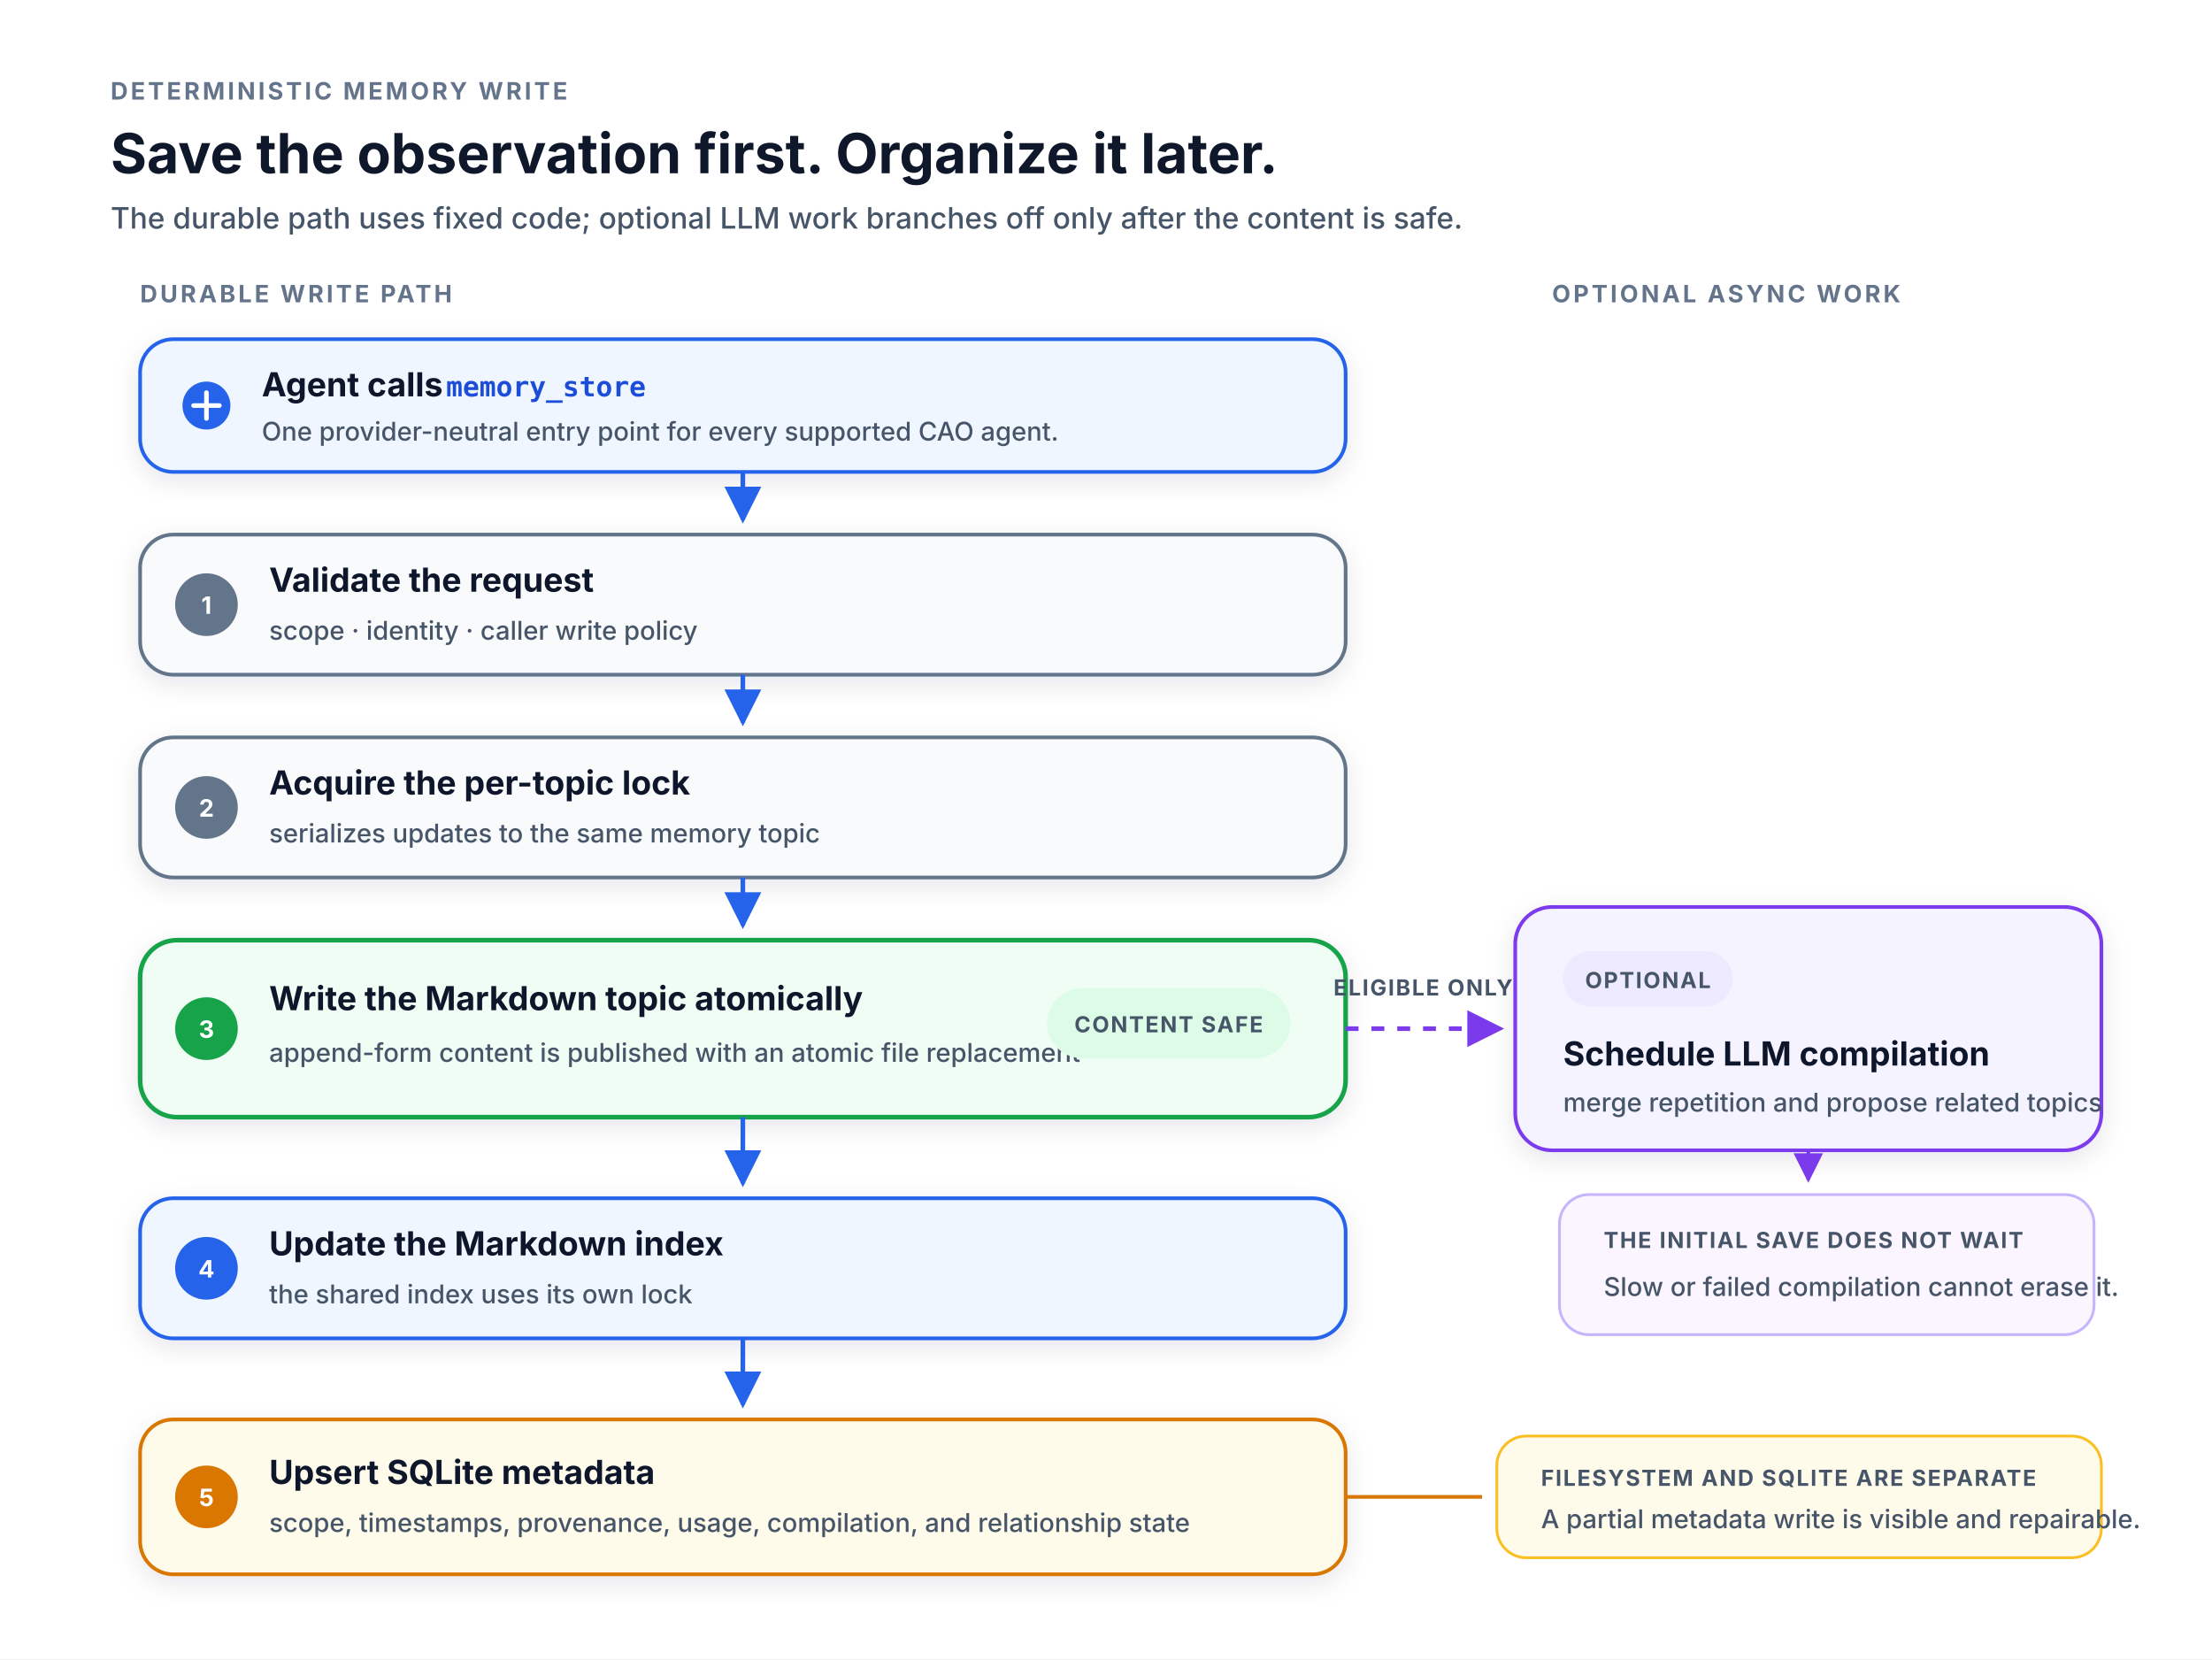
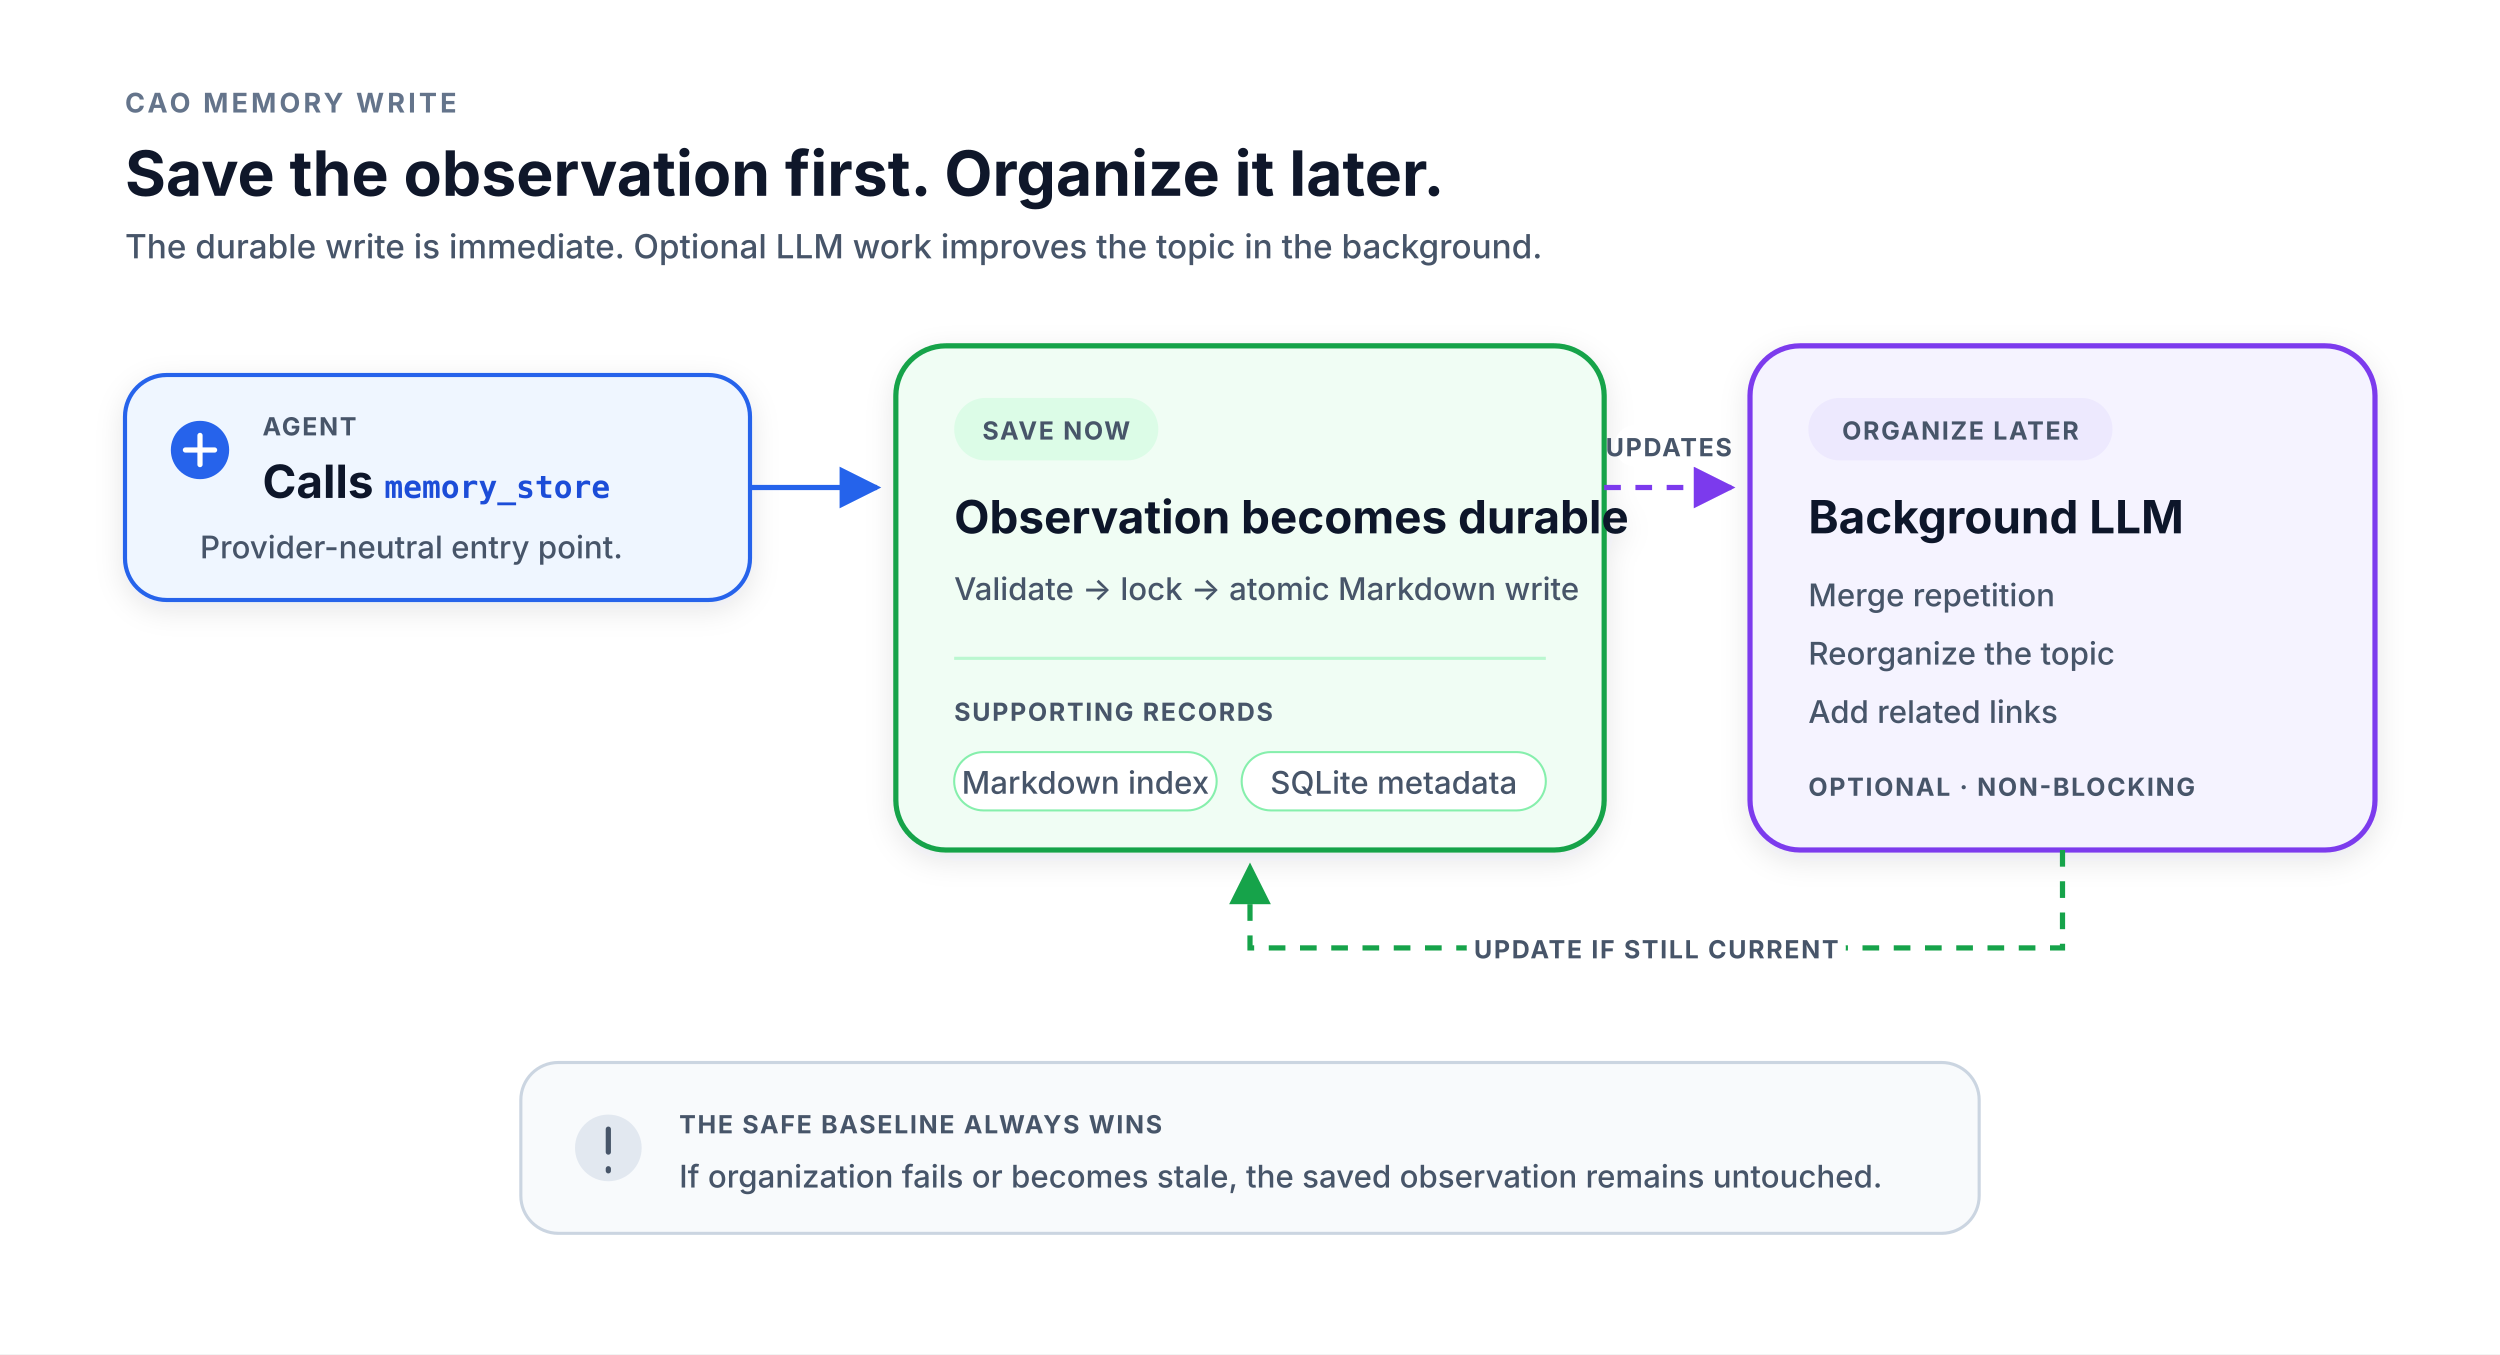
- <svg xmlns="http://www.w3.org/2000/svg" width="1200" height="900" viewBox="0 0 1200 900" role="img" aria-labelledby="title desc">
+ <svg xmlns="http://www.w3.org/2000/svg" width="1200" height="650" viewBox="0 0 1200 650" role="img" aria-labelledby="title desc">
  <defs>
    <filter id="shadow" x="-20%" y="-20%" width="140%" height="140%">
      <feDropShadow dx="0" dy="4" stdDeviation="7" flood-color="#0f172a" flood-opacity="0.10" />
    </filter>
    <marker id="arrow-blue" viewBox="0 0 10 10" refX="9" refY="5" markerWidth="8" markerHeight="8" orient="auto">
      <path d="M0 0L10 5L0 10Z" fill="#2563eb" />
    </marker>
    <marker id="arrow-purple" viewBox="0 0 10 10" refX="9" refY="5" markerWidth="8" markerHeight="8" orient="auto">
      <path d="M0 0L10 5L0 10Z" fill="#7c3aed" />
    </marker>
+     <marker id="arrow-green" viewBox="0 0 10 10" refX="9" refY="5" markerWidth="8" markerHeight="8" orient="auto">
+       <path d="M0 0L10 5L0 10Z" fill="#16a34a" />
+     </marker>
    <style>
      text { font-family: -apple-system, BlinkMacSystemFont, "Segoe UI", sans-serif; }
      .eyebrow { font-size: 13px; font-weight: 700; letter-spacing: 1.5px; fill: #64748b; }
      .title { font-size: 30px; font-weight: 750; fill: #0f172a; }
      .subtitle { font-size: 16px; font-weight: 450; fill: #475569; }
-       .card-title { font-size: 18px; font-weight: 700; fill: #0f172a; }
-       .card-copy { font-size: 14px; font-weight: 450; fill: #475569; }
+       .card-title { font-size: 22px; font-weight: 720; fill: #0f172a; }
+       .card-copy { font-size: 15px; font-weight: 450; fill: #475569; }
      .label { font-size: 12px; font-weight: 700; letter-spacing: 0.8px; fill: #475569; }
      .mono { font-family: ui-monospace, SFMono-Regular, Menlo, Consolas, monospace; font-size: 15px; font-weight: 650; }
-       .step { font-size: 13px; font-weight: 750; fill: #ffffff; }
    </style>
  </defs>
-   <rect width="1200" height="900" fill="#ffffff" />
-   <text class="eyebrow" x="60" y="54">DETERMINISTIC MEMORY WRITE</text>
+   <rect width="1200" height="650" fill="#ffffff" />
+   <text class="eyebrow" x="60" y="54">CAO MEMORY WRITE</text>
  <text class="title" x="60" y="94">Save the observation first. Organize it later.</text>
-   <text class="subtitle" x="60" y="124">The durable path uses fixed code; optional LLM work branches off only after the content is safe.</text>
-   <text class="eyebrow" x="76" y="164">DURABLE WRITE PATH</text>
-   <text class="eyebrow" x="842" y="164">OPTIONAL ASYNC WORK</text>
+   <text class="subtitle" x="60" y="124">The durable write is immediate. Optional LLM work improves the topic in the background.</text>
  <g filter="url(#shadow)">
-     <rect x="76" y="184" width="654" height="72" rx="18" fill="#eff6ff" stroke="#2563eb" stroke-width="2" />
-     <circle cx="112" cy="220" r="13" fill="#2563eb" />
-     <path d="M105 220H119M112 213V227" fill="none" stroke="#ffffff" stroke-width="2.5" stroke-linecap="round" />
-     <text class="card-title" x="142" y="215">Agent calls</text>
-     <text class="mono" x="242" y="215" fill="#1d4ed8">memory_store</text>
-     <text class="card-copy" x="142" y="239">One provider-neutral entry point for every supported CAO agent.</text>
+     <rect x="60" y="180" width="300" height="108" rx="20" fill="#eff6ff" stroke="#2563eb" stroke-width="2" />
+     <circle cx="96" cy="216" r="14" fill="#2563eb" />
+     <path d="M89 216H103M96 209V223" fill="none" stroke="#ffffff" stroke-width="2.5" stroke-linecap="round" />
+     <text class="label" x="126" y="209" fill="#1d4ed8">AGENT</text>
+     <text class="card-title" x="126" y="239">Calls <tspan class="mono" fill="#1d4ed8">memory_store</tspan>
+     </text>
+     <text class="card-copy" x="96" y="268">Provider-neutral entry point.</text>
  </g>
-   <path d="M403 256V282" fill="none" stroke="#2563eb" stroke-width="2.5" marker-end="url(#arrow-blue)" />
+   <path d="M360 234H421" fill="none" stroke="#2563eb" stroke-width="2.5" marker-end="url(#arrow-blue)" />
  <g filter="url(#shadow)">
-     <rect x="76" y="290" width="654" height="76" rx="18" fill="#f8fafc" stroke="#64748b" stroke-width="2" />
-     <circle cx="112" cy="328" r="17" fill="#64748b" />
-     <text class="step" x="112" y="333" text-anchor="middle">1</text>
-     <text class="card-title" x="146" y="321">Validate the request</text>
-     <text class="card-copy" x="146" y="347">scope · identity · caller write policy</text>
+     <rect x="430" y="166" width="340" height="242" rx="24" fill="#f0fdf4" stroke="#16a34a" stroke-width="2.5" />
+     <rect x="458" y="191" width="98" height="30" rx="15" fill="#dcfce7" />
+     <text class="label" x="507" y="211" text-anchor="middle" fill="#166534">SAVE NOW</text>
+     <text class="card-title" x="458" y="256">Observation becomes durable</text>
+     <text class="card-copy" x="458" y="288">Validate → lock → atomic Markdown write</text>
+     <line x1="458" y1="316" x2="742" y2="316" stroke="#bbf7d0" stroke-width="1.5" />
+     <text class="label" x="458" y="346" fill="#166534">SUPPORTING RECORDS</text>
+     <rect x="458" y="361" width="126" height="28" rx="14" fill="#ffffff" stroke="#86efac" />
+     <text class="card-copy" x="521" y="381" text-anchor="middle">Markdown index</text>
+     <rect x="596" y="361" width="146" height="28" rx="14" fill="#ffffff" stroke="#86efac" />
+     <text class="card-copy" x="669" y="381" text-anchor="middle">SQLite metadata</text>
  </g>
-   <path d="M403 366V392" fill="none" stroke="#2563eb" stroke-width="2.5" marker-end="url(#arrow-blue)" />
+   <path d="M770 234H831" fill="none" stroke="#7c3aed" stroke-width="2.5" stroke-dasharray="8 7" marker-end="url(#arrow-purple)" />
+   <rect x="775" y="204" width="52" height="20" rx="10" fill="#ffffff" />
+   <text class="label" x="801" y="219" text-anchor="middle" fill="#6d28d9">UPDATES</text>
  <g filter="url(#shadow)">
-     <rect x="76" y="400" width="654" height="76" rx="18" fill="#f8fafc" stroke="#64748b" stroke-width="2" />
-     <circle cx="112" cy="438" r="17" fill="#64748b" />
-     <text class="step" x="112" y="443" text-anchor="middle">2</text>
-     <text class="card-title" x="146" y="431">Acquire the per-topic lock</text>
-     <text class="card-copy" x="146" y="457">serializes updates to the same memory topic</text>
+     <rect x="840" y="166" width="300" height="242" rx="24" fill="#f5f3ff" stroke="#7c3aed" stroke-width="2.5" />
+     <rect x="868" y="191" width="146" height="30" rx="15" fill="#ede9fe" />
+     <text class="label" x="941" y="211" text-anchor="middle" fill="#6d28d9">ORGANIZE LATER</text>
+     <text class="card-title" x="868" y="256">Background LLM</text>
+     <text class="card-copy" x="868" y="291">Merge repetition</text>
+     <text class="card-copy" x="868" y="319">Reorganize the topic</text>
+     <text class="card-copy" x="868" y="347">Add related links</text>
+     <text class="label" x="868" y="382" fill="#6d28d9">OPTIONAL · NON-BLOCKING</text>
  </g>
-   <path d="M403 476V502" fill="none" stroke="#2563eb" stroke-width="2.5" marker-end="url(#arrow-blue)" />
-   <g filter="url(#shadow)">
-     <rect x="76" y="510" width="654" height="96" rx="20" fill="#f0fdf4" stroke="#16a34a" stroke-width="2.5" />
-     <circle cx="112" cy="558" r="17" fill="#16a34a" />
-     <text class="step" x="112" y="563" text-anchor="middle">3</text>
-     <text class="card-title" x="146" y="548">Write the Markdown topic atomically</text>
-     <text class="card-copy" x="146" y="576">append-form content is published with an atomic file replacement</text>
-     <rect x="568" y="536" width="132" height="38" rx="19" fill="#dcfce7" />
-     <text class="label" x="634" y="560" text-anchor="middle" fill="#166534">CONTENT SAFE</text>
-   </g>
-   <path d="M730 558H814" fill="none" stroke="#7c3aed" stroke-width="2.5" stroke-dasharray="7 7" marker-end="url(#arrow-purple)" />
-   <text class="label" x="772" y="540" text-anchor="middle" fill="#6d28d9">ELIGIBLE ONLY</text>
-   <g filter="url(#shadow)">
-     <rect x="822" y="492" width="318" height="132" rx="20" fill="#f5f3ff" stroke="#7c3aed" stroke-width="2" />
-     <rect x="848" y="516" width="92" height="30" rx="15" fill="#ede9fe" />
-     <text class="label" x="894" y="536" text-anchor="middle" fill="#6d28d9">OPTIONAL</text>
-     <text class="card-title" x="848" y="578">Schedule LLM compilation</text>
-     <text class="card-copy" x="848" y="603">merge repetition and propose related topics</text>
-   </g>
-   <rect x="846" y="648" width="290" height="76" rx="16" fill="#faf5ff" stroke="#c4b5fd" stroke-width="1.5" />
-   <text class="label" x="870" y="677" fill="#6d28d9">THE INITIAL SAVE DOES NOT WAIT</text>
-   <text class="card-copy" x="870" y="703">Slow or failed compilation cannot erase it.</text>
-   <path d="M981 624V640" fill="none" stroke="#7c3aed" stroke-width="2" stroke-dasharray="7 7" marker-end="url(#arrow-purple)" />
-   <path d="M403 606V642" fill="none" stroke="#2563eb" stroke-width="2.5" marker-end="url(#arrow-blue)" />
-   <g filter="url(#shadow)">
-     <rect x="76" y="650" width="654" height="76" rx="18" fill="#eff6ff" stroke="#2563eb" stroke-width="2" />
-     <circle cx="112" cy="688" r="17" fill="#2563eb" />
-     <text class="step" x="112" y="693" text-anchor="middle">4</text>
-     <text class="card-title" x="146" y="681">Update the Markdown index</text>
-     <text class="card-copy" x="146" y="707">the shared index uses its own lock</text>
-   </g>
-   <path d="M403 726V762" fill="none" stroke="#2563eb" stroke-width="2.5" marker-end="url(#arrow-blue)" />
-   <g filter="url(#shadow)">
-     <rect x="76" y="770" width="654" height="84" rx="18" fill="#fffbeb" stroke="#d97706" stroke-width="2" />
-     <circle cx="112" cy="812" r="17" fill="#d97706" />
-     <text class="step" x="112" y="817" text-anchor="middle">5</text>
-     <text class="card-title" x="146" y="805">Upsert SQLite metadata</text>
-     <text class="card-copy" x="146" y="831">scope, timestamps, provenance, usage, compilation, and relationship state</text>
-   </g>
-   <path d="M730 812H804" fill="none" stroke="#d97706" stroke-width="2" />
-   <rect x="812" y="779" width="328" height="66" rx="16" fill="#fffbeb" stroke="#fbbf24" stroke-width="1.5" />
-   <text class="label" x="836" y="806" fill="#92400e">FILESYSTEM AND SQLITE ARE SEPARATE</text>
-   <text class="card-copy" x="836" y="829">A partial metadata write is visible and repairable.</text>
+   <path d="M990 408V455H600V416" fill="none" stroke="#16a34a" stroke-width="2.5" stroke-dasharray="8 7" marker-end="url(#arrow-green)" />
+   <rect x="704" y="438" width="182" height="34" rx="17" fill="#ffffff" />
+   <text class="label" x="795" y="460" text-anchor="middle" fill="#15803d">UPDATE IF STILL CURRENT</text>
+   <rect x="250" y="510" width="700" height="82" rx="18" fill="#f8fafc" stroke="#cbd5e1" stroke-width="1.5" />
+   <circle cx="292" cy="551" r="16" fill="#e2e8f0" />
+   <path d="M292 542V553M292 561V562" fill="none" stroke="#475569" stroke-width="2.5" stroke-linecap="round" />
+   <text class="label" x="326" y="544">THE SAFE BASELINE ALWAYS WINS</text>
+   <text class="card-copy" x="326" y="570">If organization fails or becomes stale, the saved observation remains untouched.</text>
</svg>
